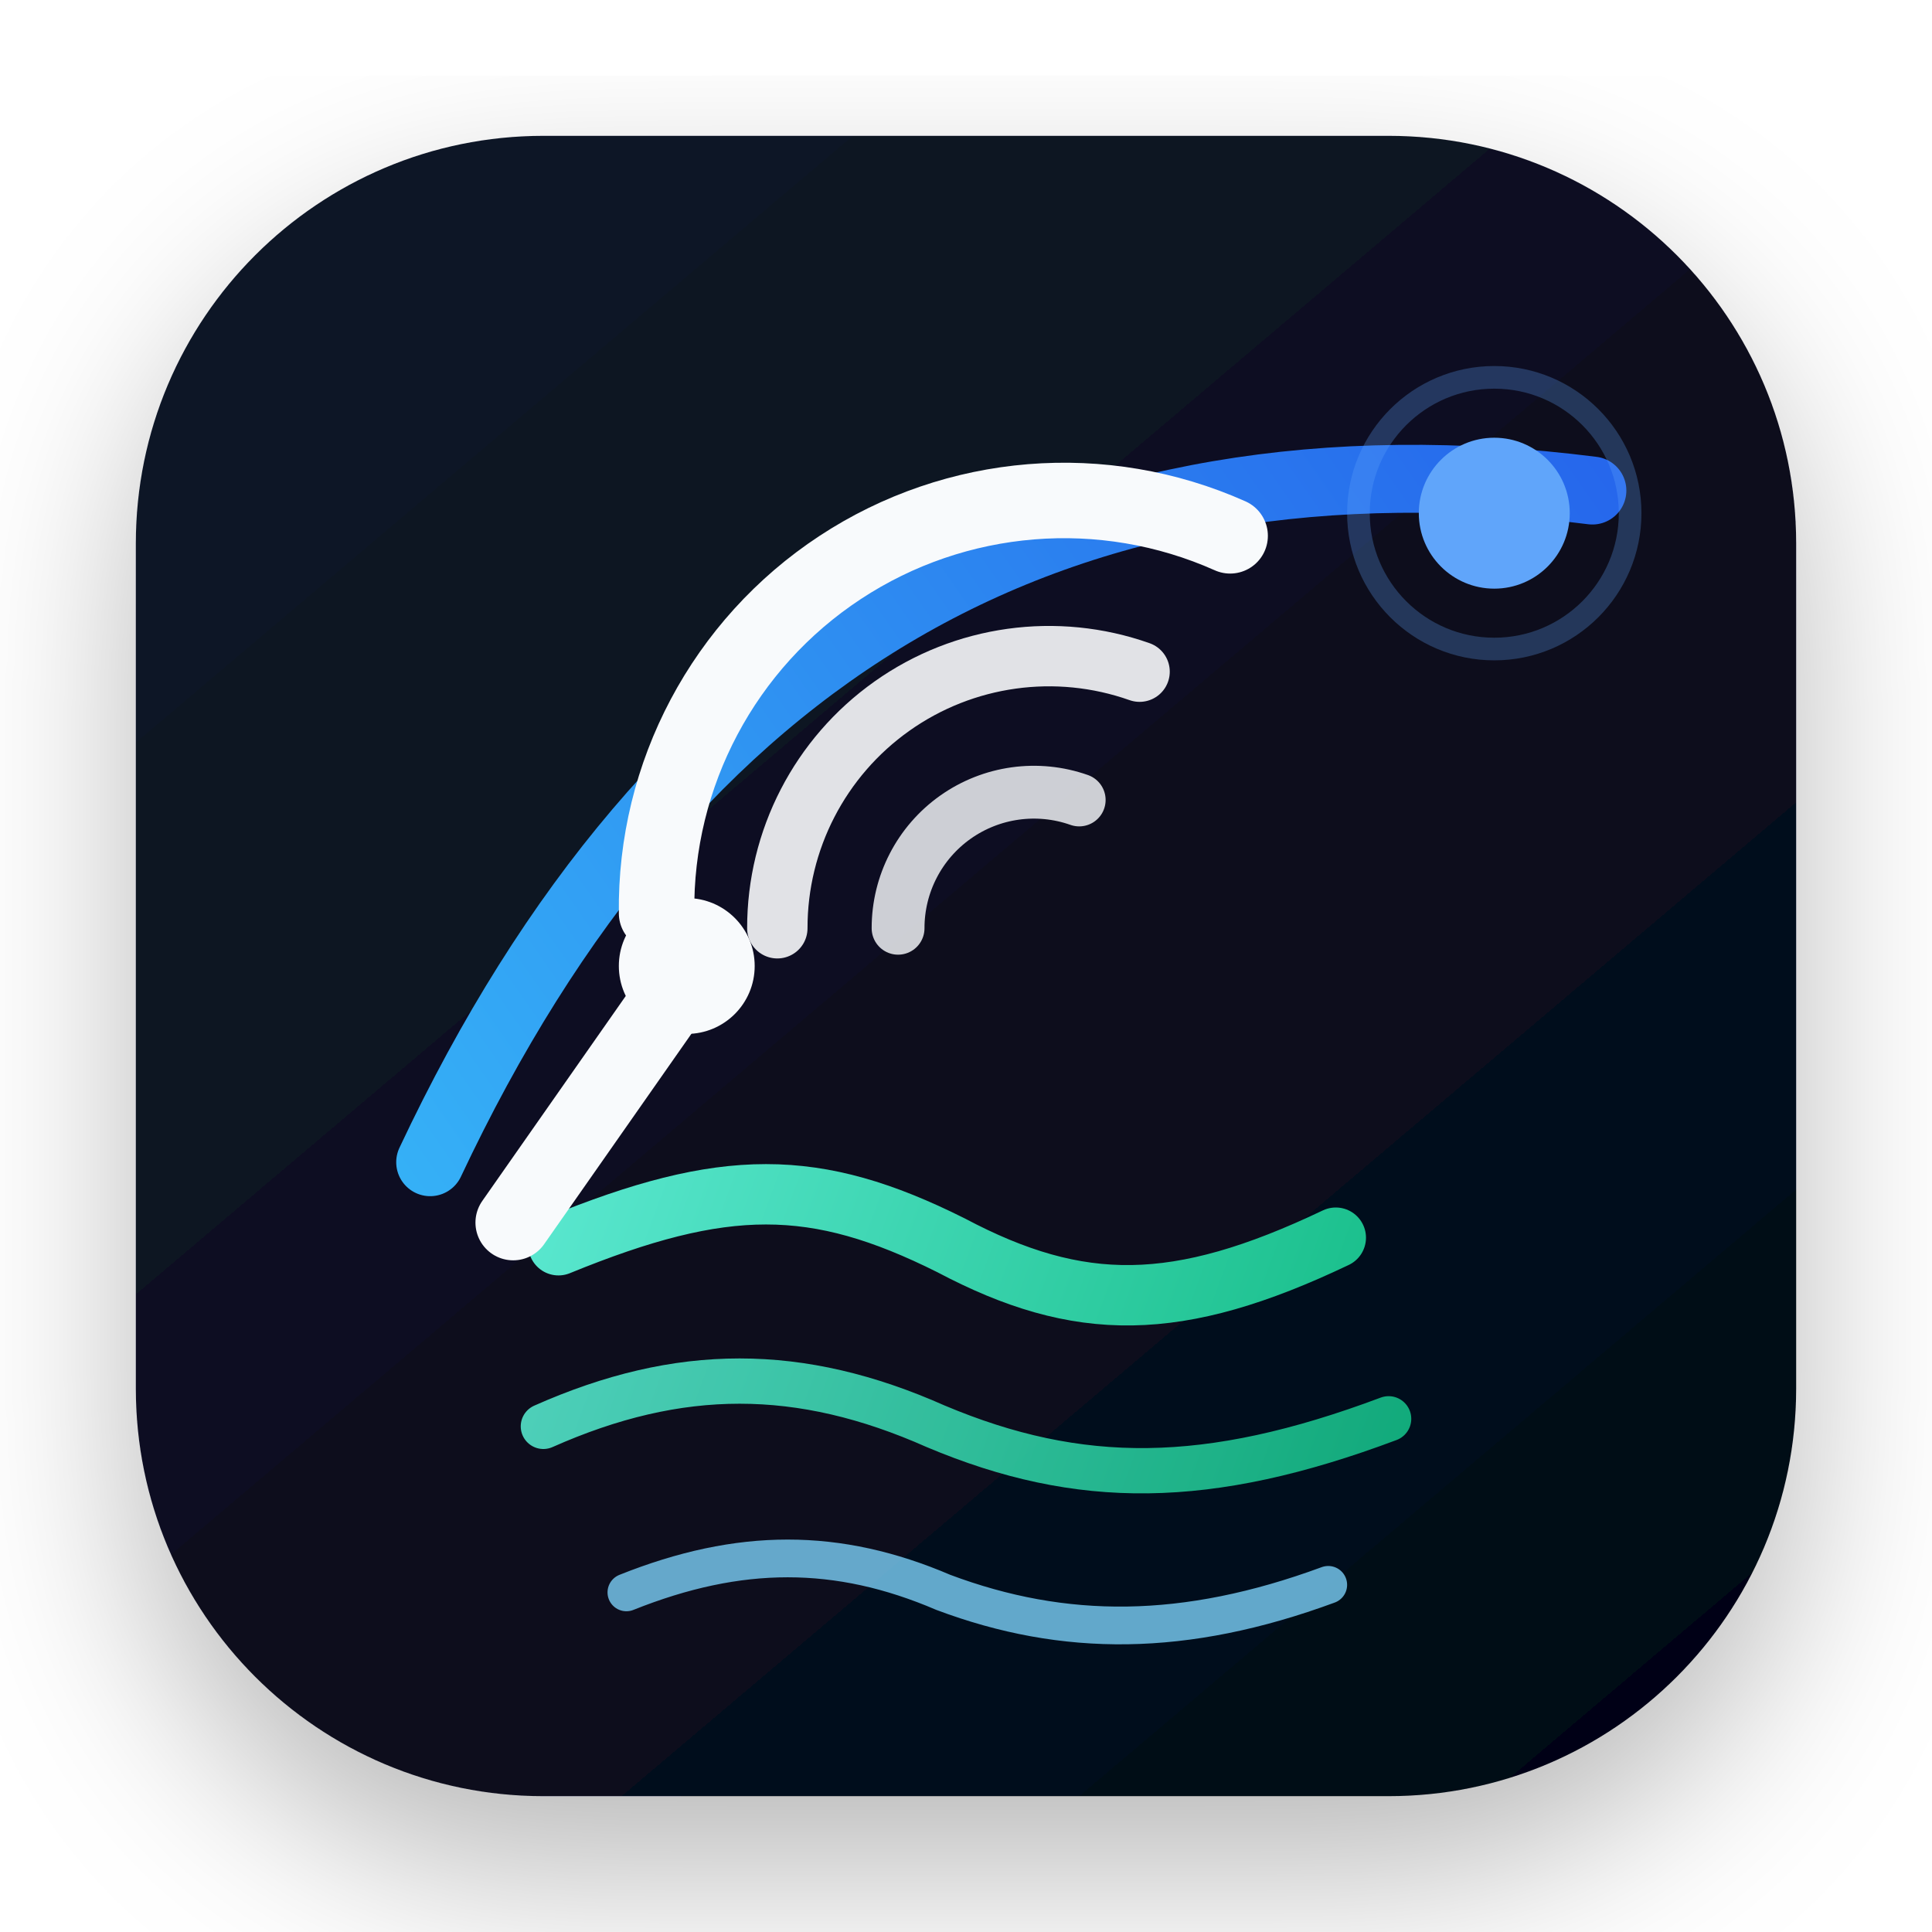
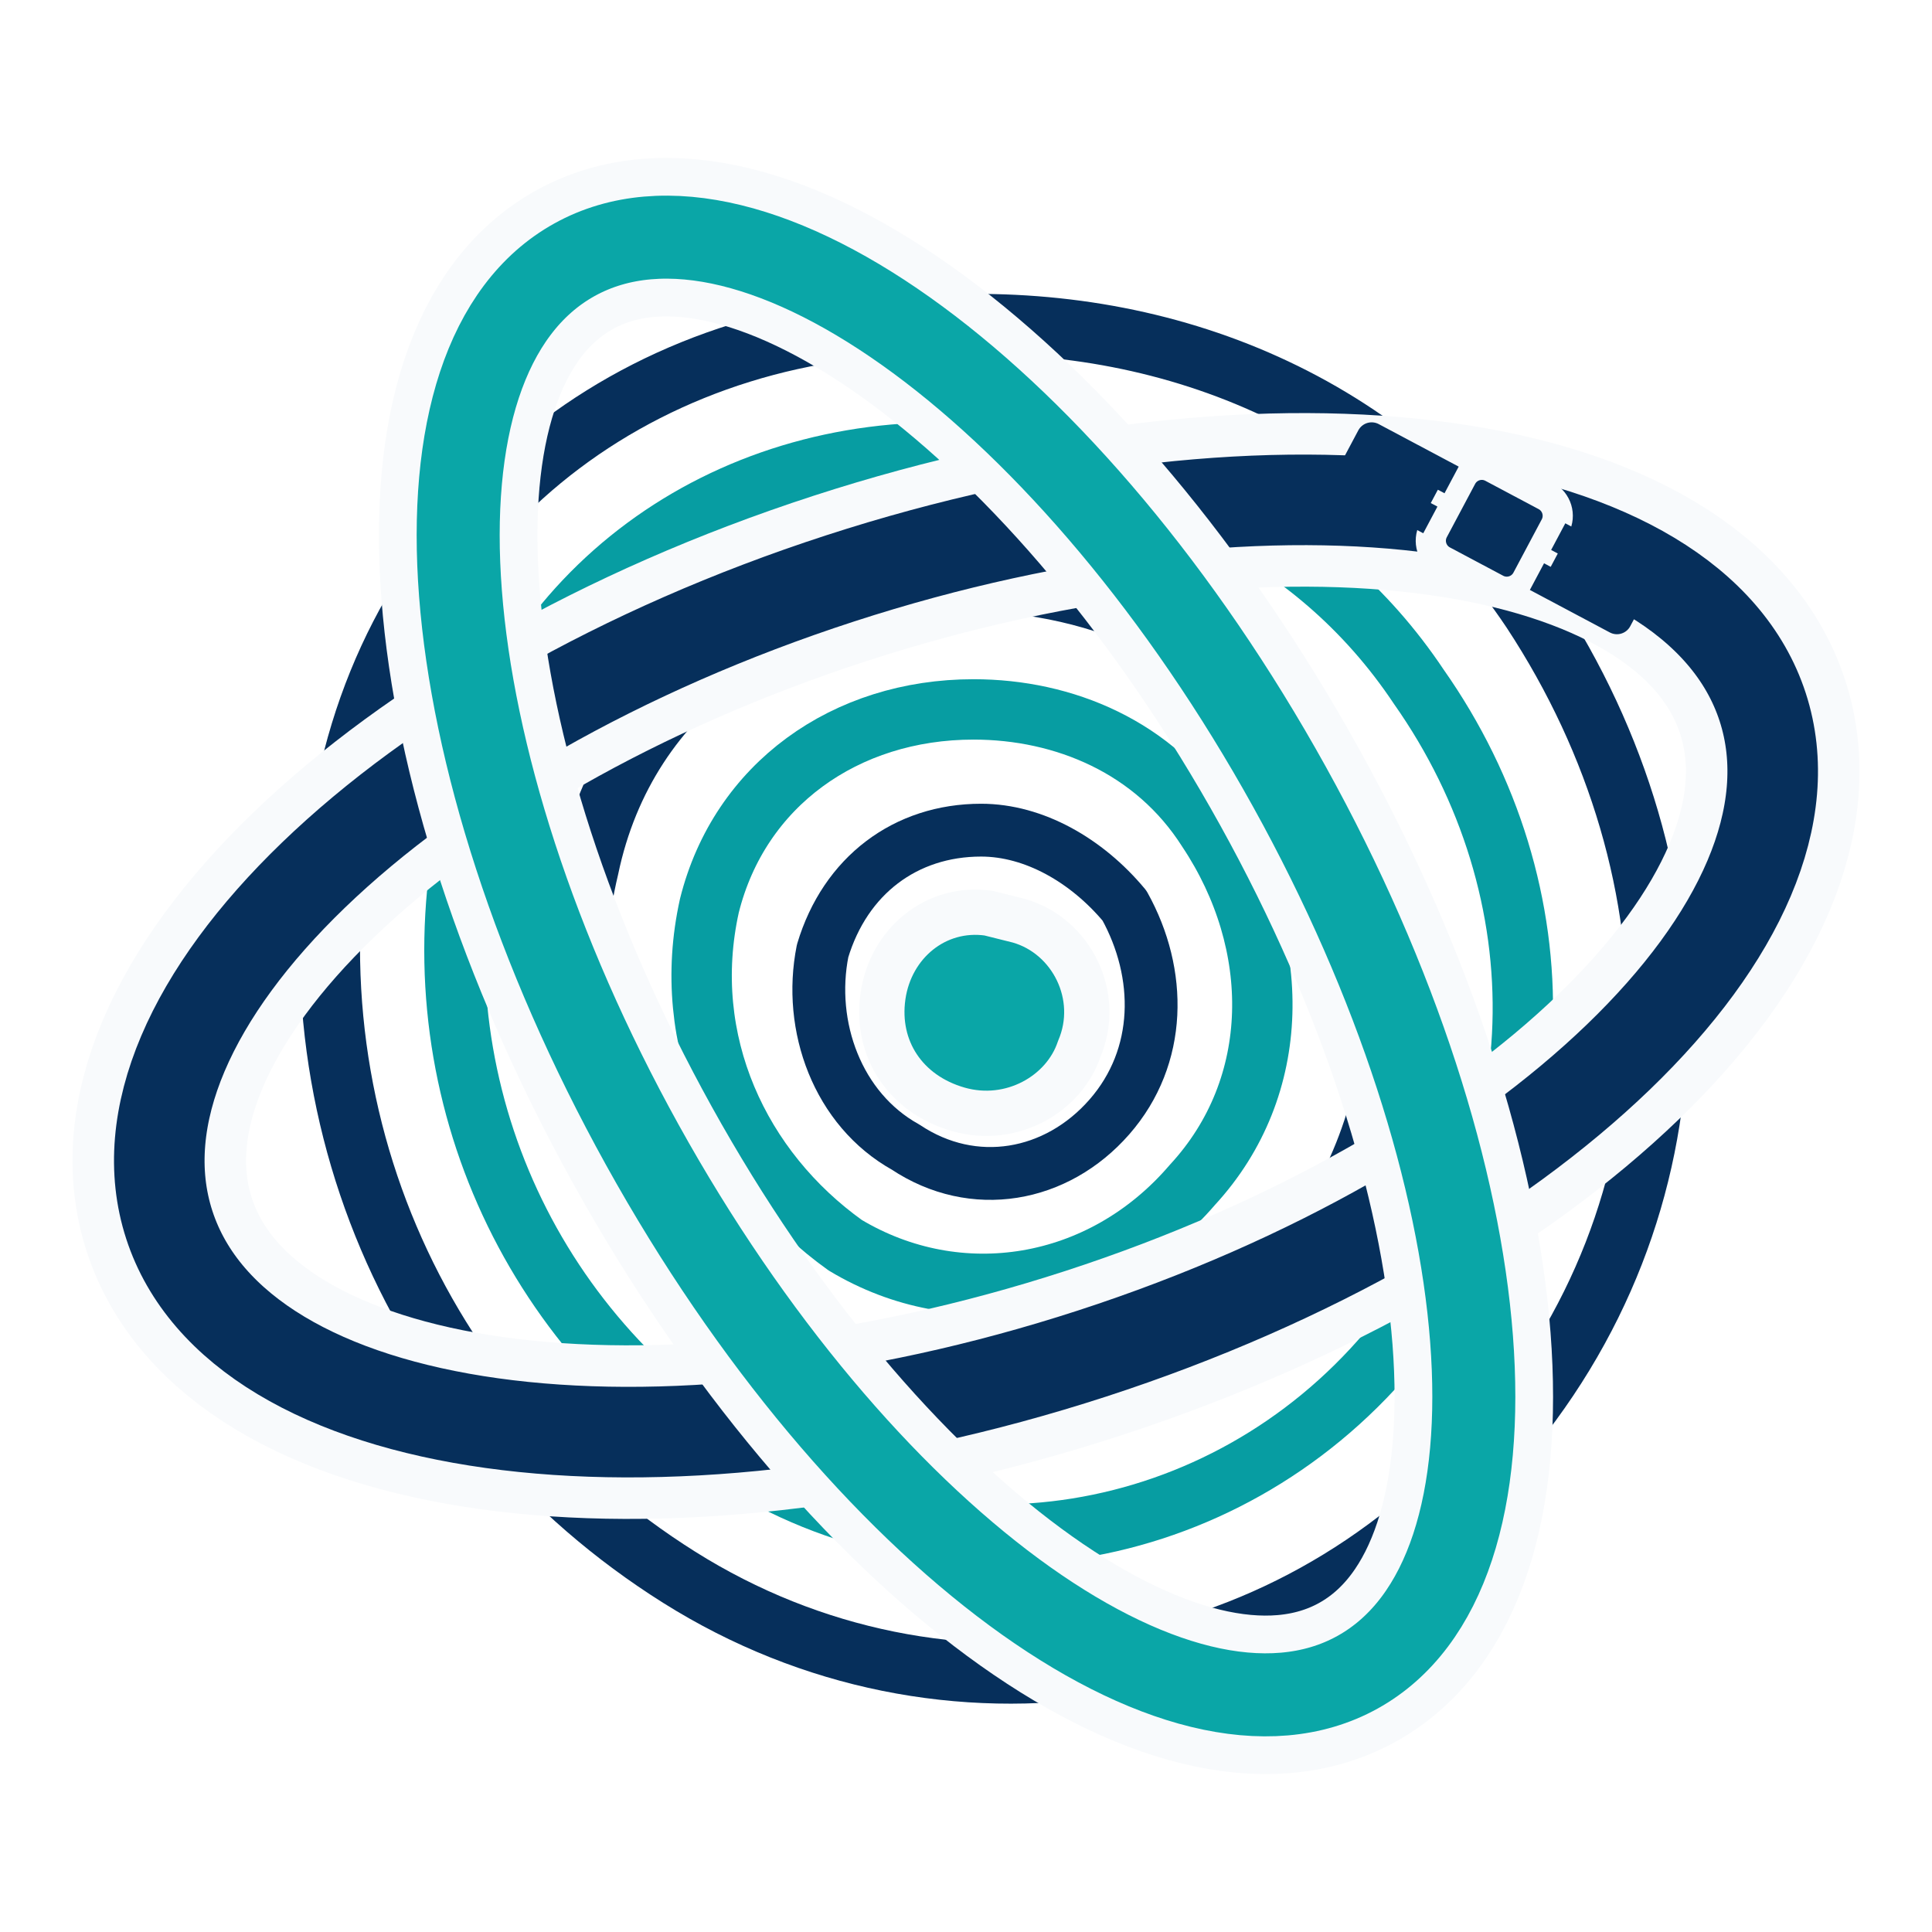
- <svg xmlns="http://www.w3.org/2000/svg" viewBox="0 0 256 256" role="img" aria-label="InSAR Studio">
-   <defs>
-     <linearGradient id="bg" x1="40" y1="24" x2="216" y2="232" gradientUnits="userSpaceOnUse">
-       <stop offset="0" stop-color="#111827" />
-       <stop offset="1" stop-color="#020617" />
-     </linearGradient>
-     <linearGradient id="orbit" x1="36" y1="188" x2="222" y2="58" gradientUnits="userSpaceOnUse">
-       <stop offset="0" stop-color="#38bdf8" />
-       <stop offset="1" stop-color="#2563eb" />
-     </linearGradient>
-     <linearGradient id="terrain" x1="65" y1="153" x2="190" y2="199" gradientUnits="userSpaceOnUse">
-       <stop offset="0" stop-color="#5eead4" />
-       <stop offset="1" stop-color="#10b981" />
-     </linearGradient>
-     <filter id="soft" x="-20%" y="-20%" width="140%" height="140%">
-       <feDropShadow dx="0" dy="10" stdDeviation="12" flood-color="#000" flood-opacity=".28" />
-     </filter>
-   </defs>
-   <rect x="18" y="18" width="220" height="220" rx="54" fill="url(#bg)" filter="url(#soft)" />
-   <path d="M57 154c32-68 83-98 154-89" fill="none" stroke="url(#orbit)" stroke-width="9" stroke-linecap="round" />
-   <circle cx="198" cy="68" r="10" fill="#60a5fa" />
-   <circle cx="198" cy="68" r="18" fill="none" stroke="#60a5fa" stroke-width="3" opacity=".28" />
-   <path d="M74 165c22-9 34-9 52 0 17 9 30 9 51-1" fill="none" stroke="url(#terrain)" stroke-width="8" stroke-linecap="round" />
-   <path d="M72 189c18-8 34-8 52 0 19 8 36 8 60-1" fill="none" stroke="url(#terrain)" stroke-width="6" stroke-linecap="round" opacity=".9" />
-   <path d="M83 211c15-6 28-6 42 0 16 6 32 6 51-1" fill="none" stroke="#7dd3fc" stroke-width="5" stroke-linecap="round" opacity=".78" />
-   <path d="M87 121a54 54 0 0 1 76-50" fill="none" stroke="#f8fafc" stroke-width="10" stroke-linecap="round" />
-   <path d="M103 123a36 36 0 0 1 48-34" fill="none" stroke="#f8fafc" stroke-width="8" stroke-linecap="round" opacity=".9" />
-   <path d="M119 123a18 18 0 0 1 24-17" fill="none" stroke="#f8fafc" stroke-width="7" stroke-linecap="round" opacity=".82" />
-   <path d="M89 132l-21 30" fill="none" stroke="#f8fafc" stroke-width="10" stroke-linecap="round" />
-   <circle cx="91" cy="128" r="9" fill="#f8fafc" />
+ <svg xmlns="http://www.w3.org/2000/svg" id="dark" viewBox="0 0 256 256" role="img" aria-labelledby="title desc">
+   <style>
+     .contour-navy { fill: none; stroke: #062f5b; }
+     .contour-teal { fill: none; stroke: #079da2; }
+     .orbit-gap { fill: none; stroke: #f8fafc; }
+     .orbit-navy { fill: none; stroke: #062f5b; }
+     .orbit-teal { fill: none; stroke: #0aa6a7; }
+     .aoi { fill: #0aa6a7; stroke: #f8fafc; }
+     .satellite { fill: #062f5b; stroke: #f8fafc; }
+     .satellite-panels { fill: none; stroke: #062f5b; }
+     svg:target .contour-navy, svg:target .orbit-navy { stroke: #8edee0; }
+     svg:target .contour-teal, svg:target .orbit-teal { stroke: #22c7c8; }
+     svg:target .orbit-gap, svg:target .aoi, svg:target .satellite { stroke: #081421; }
+     svg:target .satellite { fill: #d9f4f3; }
+     svg:target .satellite-panels { stroke: #d9f4f3; }
+     @media (max-width: 32px), (max-height: 32px) {
+       .contour-fine, .satellite { display: none; }
+       .contour-primary { stroke-width: 13; }
+       .aoi { stroke-width: 10; }
+       .orbit-gap { stroke-width: 28; }
+       .orbit-navy, .orbit-teal { stroke-width: 16; }
+     }
+     @media (max-width: 20px), (max-height: 20px) {
+       .contour-secondary { display: none; }
+       .contour-primary { stroke-width: 16; }
+       .orbit-gap { stroke-width: 31; }
+       .orbit-navy, .orbit-teal { stroke-width: 19; }
+     }
+   </style>
+   <g stroke-linecap="round" stroke-linejoin="round">
+     <path class="contour-navy contour-primary" stroke-width="8" d="M126 43c-39-1-72 23-80 61-9 42 9 83 44 105 35 22 80 15 108-17 28-32 28-76 5-111-18-27-47-39-77-38Z" />
+     <path class="contour-teal contour-fine" stroke-width="8" d="M127 60c-31-1-58 18-65 49-7 33 7 66 35 84 28 18 65 12 87-14 23-25 23-61 4-88-14-21-37-31-61-31Z" />
+     <path class="contour-navy contour-primary contour-secondary" stroke-width="8" d="M128 77c-24 0-45 14-50 38-6 25 5 51 27 65 21 13 49 9 66-11 17-20 18-47 4-68-11-16-29-24-47-24Z" />
+     <path class="contour-teal contour-fine" stroke-width="8" d="M129 94c-17 0-31 10-35 26-4 18 4 35 18 45 15 9 34 6 46-8 12-13 12-32 2-47-7-11-19-16-31-16Z" />
+     <path class="contour-navy contour-fine" stroke-width="7" d="M130 110c-10 0-18 6-21 16-2 10 2 21 11 26 9 6 20 4 27-4 7-8 7-19 2-28-5-6-12-10-19-10Z" />
+     <path class="aoi" stroke-width="6" d="M131 121c-7-1-13 4-14 11-1 7 3 13 10 15 7 2 14-2 16-8 3-7-1-15-8-17l-4-1Z" />
+   </g>
+   <g stroke-linecap="round">
+     <ellipse class="orbit-gap" cx="128" cy="128" rx="111" ry="54" stroke-width="23" transform="rotate(-18 128 128)" />
+     <ellipse class="orbit-navy" cx="128" cy="128" rx="111" ry="54" stroke-width="12" transform="rotate(-18 128 128)" />
+     <ellipse class="orbit-gap" cx="128" cy="128" rx="107" ry="49" stroke-width="21" transform="rotate(61 128 128)" />
+     <ellipse class="orbit-teal" cx="128" cy="128" rx="107" ry="49" stroke-width="11" transform="rotate(61 128 128)" />
+   </g>
+   <g class="satellite" stroke-width="4" stroke-linejoin="round" transform="translate(198 70) rotate(28)">
+     <rect x="-7" y="-7" width="14" height="14" rx="3" />
+     <path class="satellite-panels" d="M-8-3h-12v6h12M8-3h12v6H8" />
+   </g>
</svg>
